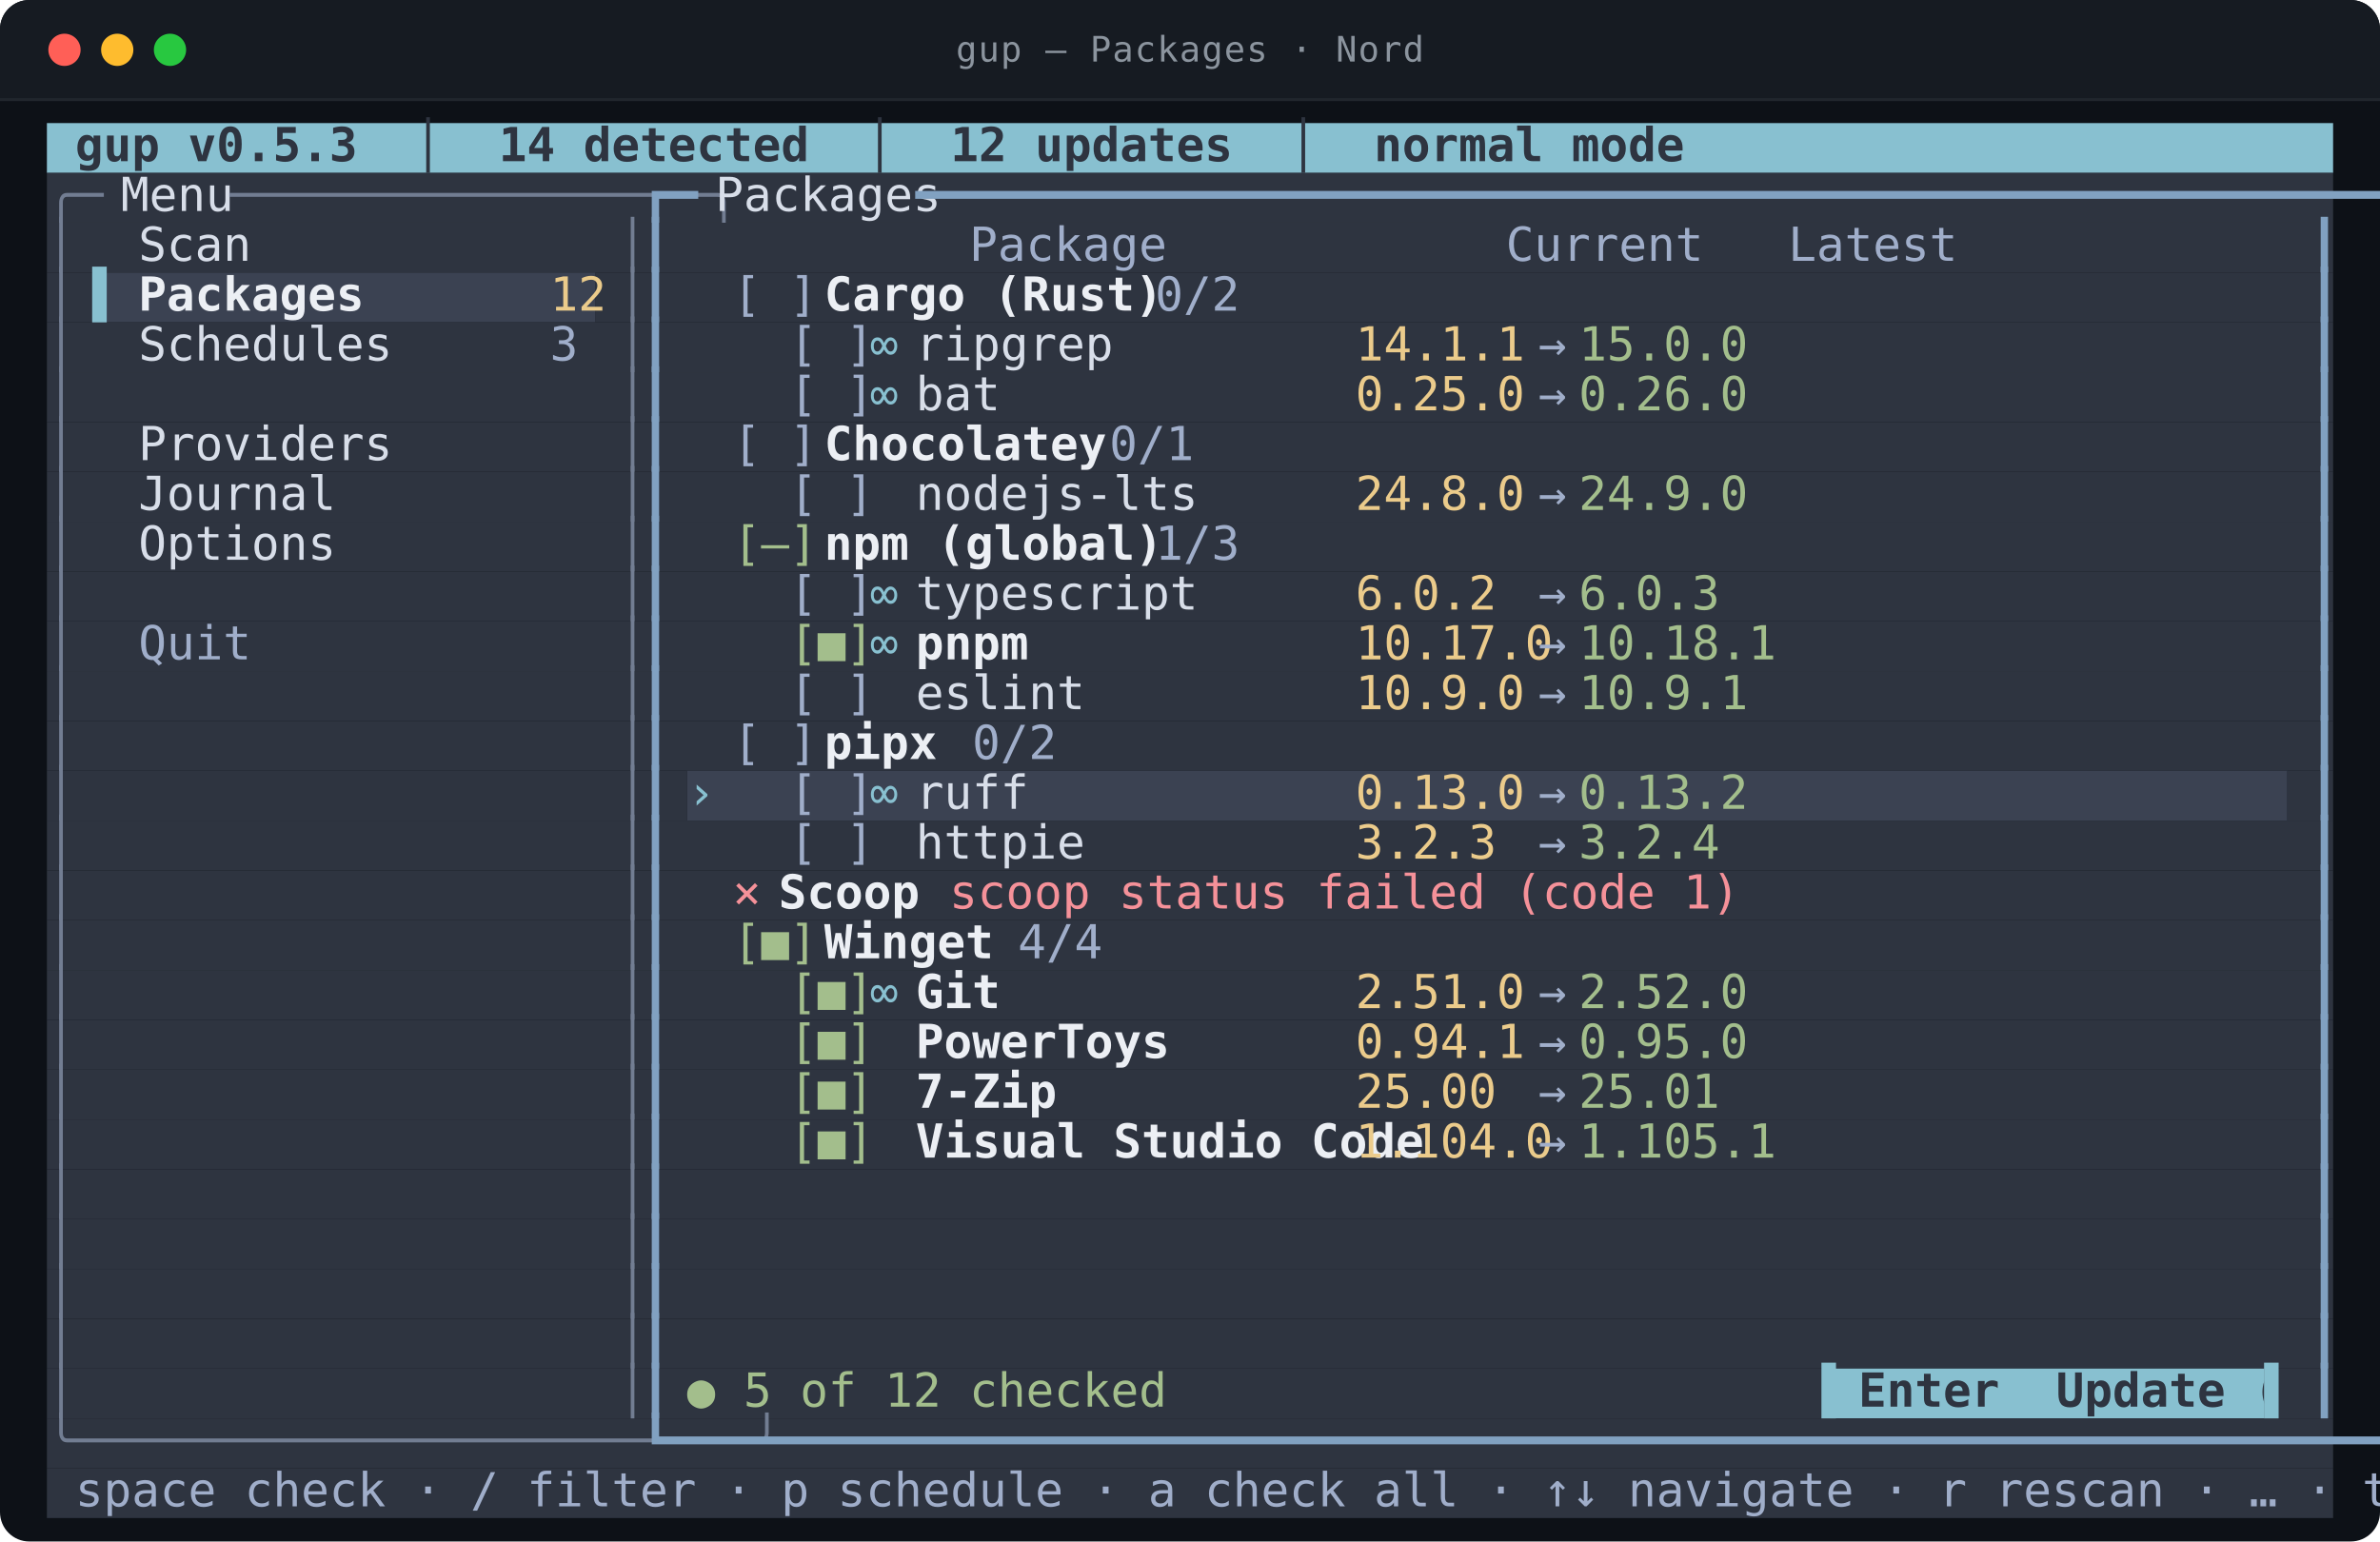
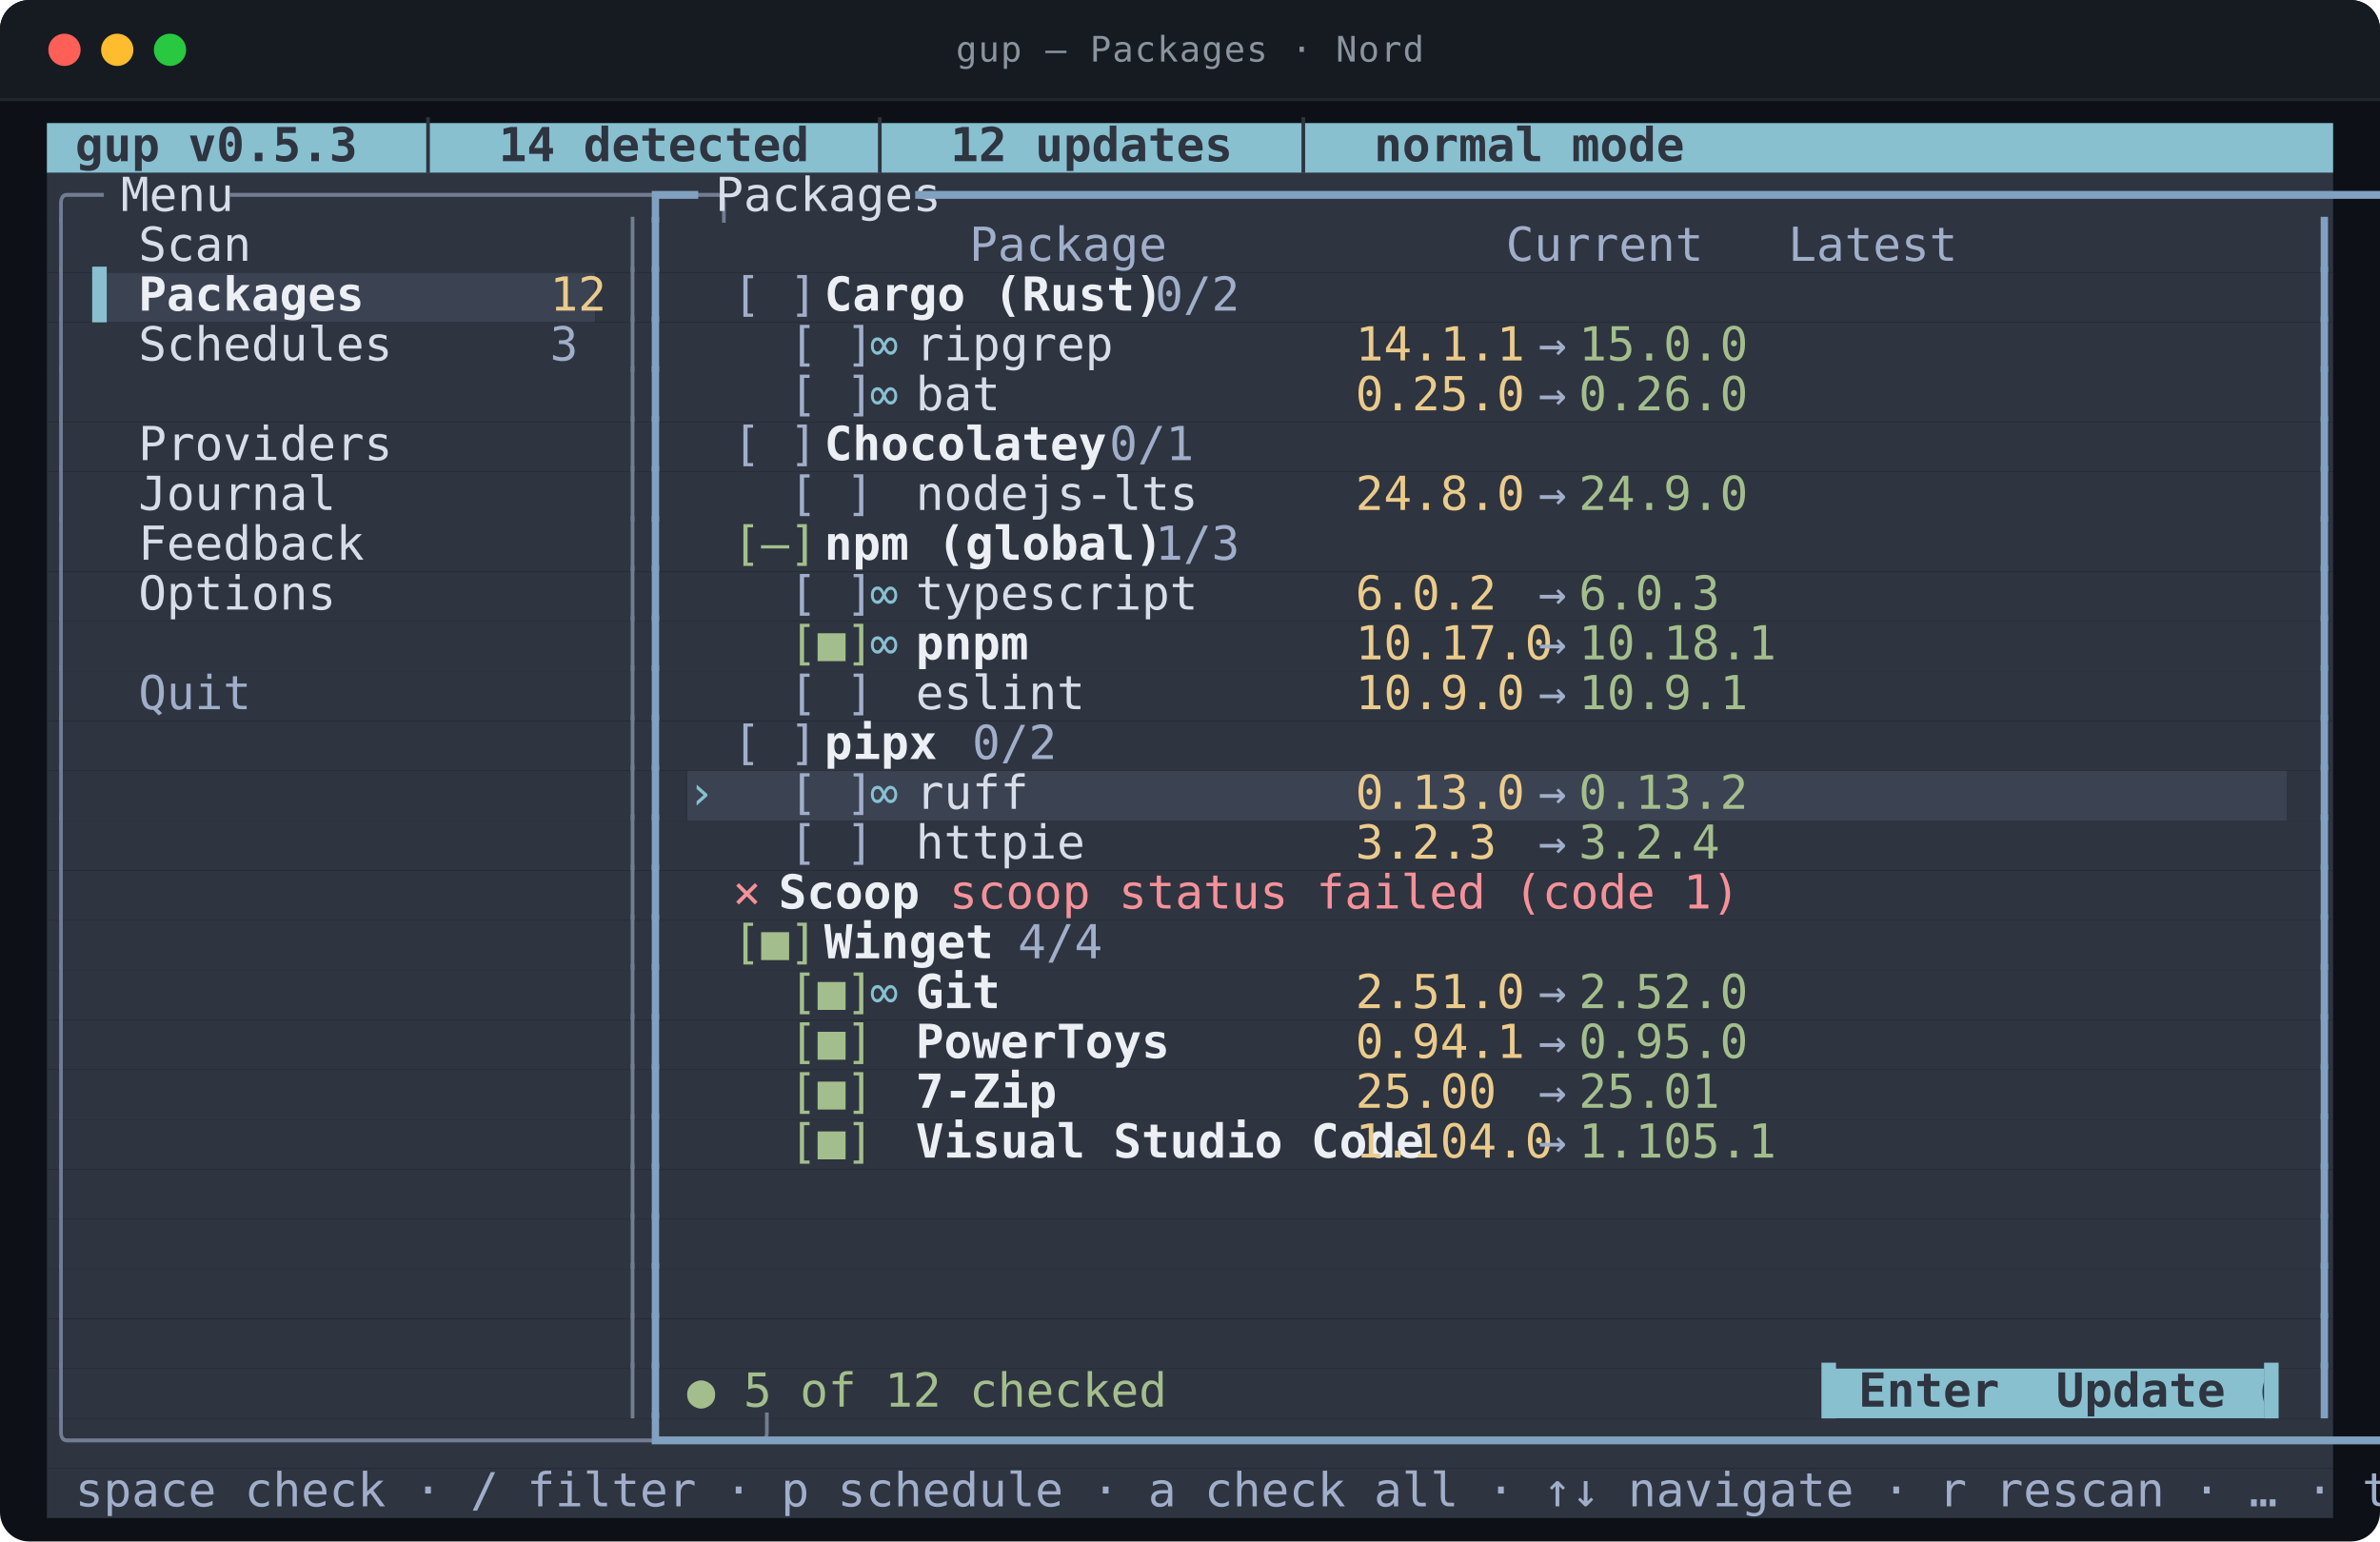
<svg xmlns="http://www.w3.org/2000/svg" viewBox="0 0 812.0 526.0" width="812.0" height="526.0" role="img" aria-labelledby="t d">
  <style>
text{font-family:ui-monospace,SFMono-Regular,"SF Mono",Menlo,Consolas,"DejaVu Sans Mono",monospace;font-size:16px}
.t{font-size:12px;letter-spacing:.4px;fill:#8b949e}
.b{font-weight:700}
.i{font-style:italic}
.u{text-decoration:underline}
.s{text-decoration:line-through}
.us{text-decoration:underline line-through}
.d{opacity:0.62}
.c0{fill:#88c0d0}
.c1{fill:#2e3440}
.c2{fill:#3b4252}
.c3{fill:#727d92}
.c4{fill:#d8dee9}
.c5{fill:#81a1c1}
.c6{fill:#a0aeca}
.c7{fill:#eceff4}
.c8{fill:#ebcb8b}
.c9{fill:#a3be8c}
.c10{fill:#f59199}
</style>
  <rect y="0.0" width="812.0" height="526.0" rx="10.0" fill="#0d1117" />
  <rect y="0.0" width="812.0" height="34.0" rx="10.0" fill="#161b22" />
  <rect y="24.0" width="812.0" height="10.0" fill="#161b22" />
  <line x1="0.0" y1="34.0" x2="812.0" y2="34.0" stroke="#21262d" />
  <circle cx="22.0" cy="17.0" r="5.5" fill="#ff5f57" />
  <circle cx="40.0" cy="17.0" r="5.5" fill="#febc2e" />
  <circle cx="58.0" cy="17.0" r="5.5" fill="#28c840" />
  <text class="t" x="406.0" y="21.0" text-anchor="middle">gup — Packages · Nord</text>
  <rect class="c0" x="16.0" y="42.0" width="780.0" height="17.0" />
  <rect class="c1" x="16.0" y="59.0" width="780.0" height="17.0" />
  <rect class="c1" x="16.0" y="76.0" width="780.0" height="17.0" />
  <rect class="c1" x="16.0" y="93.0" width="15.6" height="17.0" />
  <rect class="c2" x="31.6" y="93.0" width="171.6" height="17.0" />
  <rect class="c1" x="203.2" y="93.0" width="592.8" height="17.0" />
  <rect class="c1" x="16.0" y="110.0" width="780.0" height="17.0" />
  <rect class="c1" x="16.0" y="127.0" width="780.0" height="17.0" />
  <rect class="c1" x="16.0" y="144.0" width="780.0" height="17.0" />
  <rect class="c1" x="16.0" y="161.0" width="780.0" height="17.0" />
  <rect class="c1" x="16.0" y="178.0" width="780.0" height="17.0" />
  <rect class="c1" x="16.0" y="195.0" width="780.0" height="17.0" />
  <rect class="c1" x="16.0" y="212.0" width="780.0" height="17.0" />
  <rect class="c1" x="16.0" y="229.0" width="780.0" height="17.0" />
  <rect class="c1" x="16.0" y="246.0" width="780.0" height="17.0" />
  <rect class="c1" x="16.0" y="263.0" width="218.4" height="17.0" />
  <rect class="c2" x="234.4" y="263.0" width="546.0" height="17.0" />
  <rect class="c1" x="780.4" y="263.0" width="15.6" height="17.0" />
  <rect class="c1" x="16.0" y="280.0" width="780.0" height="17.0" />
  <rect class="c1" x="16.0" y="297.0" width="780.0" height="17.0" />
  <rect class="c1" x="16.0" y="314.0" width="780.0" height="17.0" />
  <rect class="c1" x="16.0" y="331.0" width="780.0" height="17.0" />
  <rect class="c1" x="16.0" y="348.0" width="780.0" height="17.0" />
  <rect class="c1" x="16.0" y="365.0" width="780.0" height="17.0" />
  <rect class="c1" x="16.0" y="382.0" width="780.0" height="17.0" />
  <rect class="c1" x="16.0" y="399.0" width="780.0" height="17.0" />
  <rect class="c1" x="16.0" y="416.0" width="780.0" height="17.0" />
  <rect class="c1" x="16.0" y="433.0" width="780.0" height="17.0" />
  <rect class="c1" x="16.0" y="450.0" width="780.0" height="17.0" />
  <rect class="c1" x="16.0" y="467.0" width="608.4" height="17.0" />
  <rect class="c0" x="624.4" y="467.0" width="148.2" height="17.0" />
  <rect class="c1" x="772.6" y="467.0" width="23.4" height="17.0" />
  <rect class="c1" x="16.0" y="484.0" width="780.0" height="17.0" />
  <rect class="c1" x="16.0" y="501.0" width="780.0" height="17.0" />
  <text class="c1 b" x="16.0" y="55.0" textLength="452.4" lengthAdjust="spacingAndGlyphs" xml:space="preserve"> gup v0.5.3  │  14 detected  │  12 updates  │  normal mode</text>
  <text class="c3" x="16.0" y="72.0" textLength="15.6" lengthAdjust="spacingAndGlyphs" xml:space="preserve">╭─</text>
  <text class="c4" x="31.6" y="72.0" textLength="46.8" lengthAdjust="spacingAndGlyphs" xml:space="preserve"> Menu </text>
  <text class="c3" x="78.4" y="72.0" textLength="140.4" lengthAdjust="spacingAndGlyphs" xml:space="preserve">─────────────────╮</text>
  <text class="c5" x="218.8" y="72.0" textLength="15.6" lengthAdjust="spacingAndGlyphs" xml:space="preserve">┏━</text>
  <text class="c4" x="234.4" y="72.0" textLength="78.0" lengthAdjust="spacingAndGlyphs" xml:space="preserve"> Packages </text>
  <text class="c5" x="312.4" y="72.0" textLength="483.6" lengthAdjust="spacingAndGlyphs" xml:space="preserve">━━━━━━━━━━━━━━━━━━━━━━━━━━━━━━━━━━━━━━━━━━━━━━━━━━━━━━━━━━━━━┓</text>
  <text class="c3" x="16.0" y="89.0" textLength="7.8" lengthAdjust="spacingAndGlyphs" xml:space="preserve">│</text>
  <text class="c4" x="47.2" y="89.0" textLength="140.4" lengthAdjust="spacingAndGlyphs" xml:space="preserve">Scan              </text>
  <text class="c3" x="211.0" y="89.0" textLength="7.8" lengthAdjust="spacingAndGlyphs" xml:space="preserve">│</text>
  <text class="c5" x="218.8" y="89.0" textLength="7.8" lengthAdjust="spacingAndGlyphs" xml:space="preserve">┃</text>
  <text class="c6" x="234.4" y="89.0" textLength="366.6" lengthAdjust="spacingAndGlyphs" xml:space="preserve">          Package            Current   Latest  </text>
  <text class="c5" x="788.2" y="89.0" textLength="7.8" lengthAdjust="spacingAndGlyphs" xml:space="preserve">┃</text>
  <text class="c3" x="16.0" y="106.0" textLength="7.8" lengthAdjust="spacingAndGlyphs" xml:space="preserve">│</text>
  <text class="c0" x="31.6" y="106.0" textLength="15.6" lengthAdjust="spacingAndGlyphs" xml:space="preserve">▌ </text>
  <text class="c7 b" x="47.2" y="106.0" textLength="140.4" lengthAdjust="spacingAndGlyphs" xml:space="preserve">Packages          </text>
  <text class="c8" x="187.6" y="106.0" textLength="15.6" lengthAdjust="spacingAndGlyphs" xml:space="preserve">12</text>
  <text class="c3" x="211.0" y="106.0" textLength="7.8" lengthAdjust="spacingAndGlyphs" xml:space="preserve">│</text>
  <text class="c5" x="218.8" y="106.0" textLength="7.8" lengthAdjust="spacingAndGlyphs" xml:space="preserve">┃</text>
  <text class="c6" x="250.0" y="106.0" textLength="31.2" lengthAdjust="spacingAndGlyphs" xml:space="preserve">[ ] </text>
  <text class="c7 b" x="281.2" y="106.0" textLength="93.6" lengthAdjust="spacingAndGlyphs" xml:space="preserve">Cargo (Rust)</text>
  <text class="c6" x="374.8" y="106.0" textLength="39.0" lengthAdjust="spacingAndGlyphs" xml:space="preserve">  0/2</text>
  <text class="c5" x="788.2" y="106.0" textLength="7.8" lengthAdjust="spacingAndGlyphs" xml:space="preserve">┃</text>
  <text class="c3" x="16.0" y="123.0" textLength="7.8" lengthAdjust="spacingAndGlyphs" xml:space="preserve">│</text>
  <text class="c4" x="47.2" y="123.0" textLength="140.4" lengthAdjust="spacingAndGlyphs" xml:space="preserve">Schedules         </text>
  <text class="c6" x="187.6" y="123.0" textLength="7.8" lengthAdjust="spacingAndGlyphs" xml:space="preserve">3</text>
  <text class="c3" x="211.0" y="123.0" textLength="7.8" lengthAdjust="spacingAndGlyphs" xml:space="preserve">│</text>
  <text class="c5" x="218.8" y="123.0" textLength="7.8" lengthAdjust="spacingAndGlyphs" xml:space="preserve">┃</text>
  <text class="c6" x="250.0" y="123.0" textLength="46.8" lengthAdjust="spacingAndGlyphs" xml:space="preserve">  [ ] </text>
  <text class="c0" x="296.8" y="123.0" textLength="15.6" lengthAdjust="spacingAndGlyphs" xml:space="preserve">∞ </text>
  <text class="c4" x="312.4" y="123.0" textLength="140.4" lengthAdjust="spacingAndGlyphs" xml:space="preserve">ripgrep           </text>
  <text class="c8" x="452.8" y="123.0" textLength="62.4" lengthAdjust="spacingAndGlyphs" xml:space="preserve"> 14.1.1 </text>
  <text class="c6" x="515.2" y="123.0" textLength="23.4" lengthAdjust="spacingAndGlyphs" xml:space="preserve"> → </text>
  <text class="c9" x="538.6" y="123.0" textLength="54.6" lengthAdjust="spacingAndGlyphs" xml:space="preserve">15.0.0 </text>
  <text class="c5" x="788.2" y="123.0" textLength="7.8" lengthAdjust="spacingAndGlyphs" xml:space="preserve">┃</text>
  <text class="c3" x="16.0" y="140.0" textLength="7.8" lengthAdjust="spacingAndGlyphs" xml:space="preserve">│</text>
  <text class="c3" x="211.0" y="140.0" textLength="7.8" lengthAdjust="spacingAndGlyphs" xml:space="preserve">│</text>
  <text class="c5" x="218.8" y="140.0" textLength="7.8" lengthAdjust="spacingAndGlyphs" xml:space="preserve">┃</text>
  <text class="c6" x="250.0" y="140.0" textLength="46.8" lengthAdjust="spacingAndGlyphs" xml:space="preserve">  [ ] </text>
  <text class="c0" x="296.8" y="140.0" textLength="15.6" lengthAdjust="spacingAndGlyphs" xml:space="preserve">∞ </text>
  <text class="c4" x="312.4" y="140.0" textLength="140.4" lengthAdjust="spacingAndGlyphs" xml:space="preserve">bat               </text>
  <text class="c8" x="452.8" y="140.0" textLength="62.4" lengthAdjust="spacingAndGlyphs" xml:space="preserve"> 0.25.0 </text>
  <text class="c6" x="515.2" y="140.0" textLength="23.4" lengthAdjust="spacingAndGlyphs" xml:space="preserve"> → </text>
  <text class="c9" x="538.6" y="140.0" textLength="54.6" lengthAdjust="spacingAndGlyphs" xml:space="preserve">0.26.0 </text>
  <text class="c5" x="788.2" y="140.0" textLength="7.8" lengthAdjust="spacingAndGlyphs" xml:space="preserve">┃</text>
  <text class="c3" x="16.0" y="157.0" textLength="7.8" lengthAdjust="spacingAndGlyphs" xml:space="preserve">│</text>
  <text class="c4" x="47.2" y="157.0" textLength="140.4" lengthAdjust="spacingAndGlyphs" xml:space="preserve">Providers         </text>
  <text class="c3" x="211.0" y="157.0" textLength="7.8" lengthAdjust="spacingAndGlyphs" xml:space="preserve">│</text>
  <text class="c5" x="218.8" y="157.0" textLength="7.8" lengthAdjust="spacingAndGlyphs" xml:space="preserve">┃</text>
  <text class="c6" x="250.0" y="157.0" textLength="31.2" lengthAdjust="spacingAndGlyphs" xml:space="preserve">[ ] </text>
  <text class="c7 b" x="281.2" y="157.0" textLength="78.0" lengthAdjust="spacingAndGlyphs" xml:space="preserve">Chocolatey</text>
  <text class="c6" x="359.2" y="157.0" textLength="39.0" lengthAdjust="spacingAndGlyphs" xml:space="preserve">  0/1</text>
  <text class="c5" x="788.2" y="157.0" textLength="7.8" lengthAdjust="spacingAndGlyphs" xml:space="preserve">┃</text>
  <text class="c3" x="16.0" y="174.0" textLength="7.8" lengthAdjust="spacingAndGlyphs" xml:space="preserve">│</text>
  <text class="c4" x="47.2" y="174.0" textLength="140.4" lengthAdjust="spacingAndGlyphs" xml:space="preserve">Journal           </text>
  <text class="c3" x="211.0" y="174.0" textLength="7.8" lengthAdjust="spacingAndGlyphs" xml:space="preserve">│</text>
  <text class="c5" x="218.8" y="174.0" textLength="7.8" lengthAdjust="spacingAndGlyphs" xml:space="preserve">┃</text>
  <text class="c6" x="250.0" y="174.0" textLength="46.8" lengthAdjust="spacingAndGlyphs" xml:space="preserve">  [ ] </text>
  <text class="c4" x="312.4" y="174.0" textLength="140.4" lengthAdjust="spacingAndGlyphs" xml:space="preserve">nodejs-lts        </text>
  <text class="c8" x="452.8" y="174.0" textLength="62.4" lengthAdjust="spacingAndGlyphs" xml:space="preserve"> 24.8.0 </text>
  <text class="c6" x="515.2" y="174.0" textLength="23.4" lengthAdjust="spacingAndGlyphs" xml:space="preserve"> → </text>
  <text class="c9" x="538.6" y="174.0" textLength="54.6" lengthAdjust="spacingAndGlyphs" xml:space="preserve">24.9.0 </text>
  <text class="c5" x="788.2" y="174.0" textLength="7.8" lengthAdjust="spacingAndGlyphs" xml:space="preserve">┃</text>
  <text class="c3" x="16.0" y="191.0" textLength="7.8" lengthAdjust="spacingAndGlyphs" xml:space="preserve">│</text>
-   <text class="c4" x="47.2" y="191.0" textLength="140.4" lengthAdjust="spacingAndGlyphs" xml:space="preserve">Options           </text>
+   <text class="c4" x="47.2" y="191.0" textLength="140.4" lengthAdjust="spacingAndGlyphs" xml:space="preserve">Feedback          </text>
  <text class="c3" x="211.0" y="191.0" textLength="7.8" lengthAdjust="spacingAndGlyphs" xml:space="preserve">│</text>
  <text class="c5" x="218.8" y="191.0" textLength="7.8" lengthAdjust="spacingAndGlyphs" xml:space="preserve">┃</text>
  <text class="c9" x="250.0" y="191.0" textLength="31.2" lengthAdjust="spacingAndGlyphs" xml:space="preserve">[–] </text>
  <text class="c7 b" x="281.2" y="191.0" textLength="93.6" lengthAdjust="spacingAndGlyphs" xml:space="preserve">npm (global)</text>
  <text class="c6" x="374.8" y="191.0" textLength="39.0" lengthAdjust="spacingAndGlyphs" xml:space="preserve">  1/3</text>
  <text class="c5" x="788.2" y="191.0" textLength="7.8" lengthAdjust="spacingAndGlyphs" xml:space="preserve">┃</text>
  <text class="c3" x="16.0" y="208.0" textLength="7.8" lengthAdjust="spacingAndGlyphs" xml:space="preserve">│</text>
+   <text class="c4" x="47.2" y="208.0" textLength="140.4" lengthAdjust="spacingAndGlyphs" xml:space="preserve">Options           </text>
  <text class="c3" x="211.0" y="208.0" textLength="7.8" lengthAdjust="spacingAndGlyphs" xml:space="preserve">│</text>
  <text class="c5" x="218.8" y="208.0" textLength="7.8" lengthAdjust="spacingAndGlyphs" xml:space="preserve">┃</text>
  <text class="c6" x="250.0" y="208.0" textLength="46.8" lengthAdjust="spacingAndGlyphs" xml:space="preserve">  [ ] </text>
  <text class="c0" x="296.8" y="208.0" textLength="15.6" lengthAdjust="spacingAndGlyphs" xml:space="preserve">∞ </text>
  <text class="c4" x="312.4" y="208.0" textLength="140.4" lengthAdjust="spacingAndGlyphs" xml:space="preserve">typescript        </text>
  <text class="c8" x="452.8" y="208.0" textLength="62.4" lengthAdjust="spacingAndGlyphs" xml:space="preserve"> 6.0.2  </text>
  <text class="c6" x="515.2" y="208.0" textLength="23.4" lengthAdjust="spacingAndGlyphs" xml:space="preserve"> → </text>
  <text class="c9" x="538.6" y="208.0" textLength="54.6" lengthAdjust="spacingAndGlyphs" xml:space="preserve">6.0.3  </text>
  <text class="c5" x="788.2" y="208.0" textLength="7.8" lengthAdjust="spacingAndGlyphs" xml:space="preserve">┃</text>
  <text class="c3" x="16.0" y="225.0" textLength="7.8" lengthAdjust="spacingAndGlyphs" xml:space="preserve">│</text>
-   <text class="c6" x="47.2" y="225.0" textLength="140.4" lengthAdjust="spacingAndGlyphs" xml:space="preserve">Quit              </text>
  <text class="c3" x="211.0" y="225.0" textLength="7.8" lengthAdjust="spacingAndGlyphs" xml:space="preserve">│</text>
  <text class="c5" x="218.8" y="225.0" textLength="7.8" lengthAdjust="spacingAndGlyphs" xml:space="preserve">┃</text>
  <text class="c9" x="250.0" y="225.0" textLength="46.8" lengthAdjust="spacingAndGlyphs" xml:space="preserve">  [■] </text>
  <text class="c0" x="296.8" y="225.0" textLength="15.6" lengthAdjust="spacingAndGlyphs" xml:space="preserve">∞ </text>
  <text class="c7 b" x="312.4" y="225.0" textLength="140.4" lengthAdjust="spacingAndGlyphs" xml:space="preserve">pnpm              </text>
  <text class="c8" x="452.8" y="225.0" textLength="62.4" lengthAdjust="spacingAndGlyphs" xml:space="preserve"> 10.17.0</text>
  <text class="c6" x="515.2" y="225.0" textLength="23.4" lengthAdjust="spacingAndGlyphs" xml:space="preserve"> → </text>
  <text class="c9" x="538.6" y="225.0" textLength="54.6" lengthAdjust="spacingAndGlyphs" xml:space="preserve">10.18.1</text>
  <text class="c5" x="788.2" y="225.0" textLength="7.8" lengthAdjust="spacingAndGlyphs" xml:space="preserve">┃</text>
  <text class="c3" x="16.0" y="242.0" textLength="7.8" lengthAdjust="spacingAndGlyphs" xml:space="preserve">│</text>
+   <text class="c6" x="47.2" y="242.0" textLength="140.4" lengthAdjust="spacingAndGlyphs" xml:space="preserve">Quit              </text>
  <text class="c3" x="211.0" y="242.0" textLength="7.8" lengthAdjust="spacingAndGlyphs" xml:space="preserve">│</text>
  <text class="c5" x="218.8" y="242.0" textLength="7.8" lengthAdjust="spacingAndGlyphs" xml:space="preserve">┃</text>
  <text class="c6" x="250.0" y="242.0" textLength="46.8" lengthAdjust="spacingAndGlyphs" xml:space="preserve">  [ ] </text>
  <text class="c4" x="312.4" y="242.0" textLength="140.4" lengthAdjust="spacingAndGlyphs" xml:space="preserve">eslint            </text>
  <text class="c8" x="452.8" y="242.0" textLength="62.4" lengthAdjust="spacingAndGlyphs" xml:space="preserve"> 10.9.0 </text>
  <text class="c6" x="515.2" y="242.0" textLength="23.4" lengthAdjust="spacingAndGlyphs" xml:space="preserve"> → </text>
  <text class="c9" x="538.6" y="242.0" textLength="54.6" lengthAdjust="spacingAndGlyphs" xml:space="preserve">10.9.1 </text>
  <text class="c5" x="788.2" y="242.0" textLength="7.8" lengthAdjust="spacingAndGlyphs" xml:space="preserve">┃</text>
  <text class="c3" x="16.0" y="259.0" textLength="7.8" lengthAdjust="spacingAndGlyphs" xml:space="preserve">│</text>
  <text class="c3" x="211.0" y="259.0" textLength="7.8" lengthAdjust="spacingAndGlyphs" xml:space="preserve">│</text>
  <text class="c5" x="218.8" y="259.0" textLength="7.8" lengthAdjust="spacingAndGlyphs" xml:space="preserve">┃</text>
  <text class="c6" x="250.0" y="259.0" textLength="31.2" lengthAdjust="spacingAndGlyphs" xml:space="preserve">[ ] </text>
  <text class="c7 b" x="281.2" y="259.0" textLength="31.2" lengthAdjust="spacingAndGlyphs" xml:space="preserve">pipx</text>
  <text class="c6" x="312.4" y="259.0" textLength="39.0" lengthAdjust="spacingAndGlyphs" xml:space="preserve">  0/2</text>
  <text class="c5" x="788.2" y="259.0" textLength="7.8" lengthAdjust="spacingAndGlyphs" xml:space="preserve">┃</text>
  <text class="c3" x="16.0" y="276.0" textLength="7.8" lengthAdjust="spacingAndGlyphs" xml:space="preserve">│</text>
  <text class="c3" x="211.0" y="276.0" textLength="7.8" lengthAdjust="spacingAndGlyphs" xml:space="preserve">│</text>
  <text class="c5" x="218.8" y="276.0" textLength="7.8" lengthAdjust="spacingAndGlyphs" xml:space="preserve">┃</text>
  <text class="c0" x="234.4" y="276.0" textLength="15.6" lengthAdjust="spacingAndGlyphs" xml:space="preserve">› </text>
  <text class="c6" x="250.0" y="276.0" textLength="46.8" lengthAdjust="spacingAndGlyphs" xml:space="preserve">  [ ] </text>
  <text class="c0" x="296.8" y="276.0" textLength="15.6" lengthAdjust="spacingAndGlyphs" xml:space="preserve">∞ </text>
  <text class="c4" x="312.4" y="276.0" textLength="140.4" lengthAdjust="spacingAndGlyphs" xml:space="preserve">ruff              </text>
  <text class="c8" x="452.8" y="276.0" textLength="62.4" lengthAdjust="spacingAndGlyphs" xml:space="preserve"> 0.13.0 </text>
  <text class="c6" x="515.2" y="276.0" textLength="23.4" lengthAdjust="spacingAndGlyphs" xml:space="preserve"> → </text>
  <text class="c9" x="538.6" y="276.0" textLength="54.6" lengthAdjust="spacingAndGlyphs" xml:space="preserve">0.13.2 </text>
  <text class="c5" x="788.2" y="276.0" textLength="7.8" lengthAdjust="spacingAndGlyphs" xml:space="preserve">┃</text>
  <text class="c3" x="16.0" y="293.0" textLength="7.8" lengthAdjust="spacingAndGlyphs" xml:space="preserve">│</text>
  <text class="c3" x="211.0" y="293.0" textLength="7.8" lengthAdjust="spacingAndGlyphs" xml:space="preserve">│</text>
  <text class="c5" x="218.8" y="293.0" textLength="7.8" lengthAdjust="spacingAndGlyphs" xml:space="preserve">┃</text>
  <text class="c6" x="250.0" y="293.0" textLength="46.8" lengthAdjust="spacingAndGlyphs" xml:space="preserve">  [ ] </text>
  <text class="c4" x="312.4" y="293.0" textLength="140.4" lengthAdjust="spacingAndGlyphs" xml:space="preserve">httpie            </text>
  <text class="c8" x="452.8" y="293.0" textLength="62.4" lengthAdjust="spacingAndGlyphs" xml:space="preserve"> 3.2.3  </text>
  <text class="c6" x="515.2" y="293.0" textLength="23.4" lengthAdjust="spacingAndGlyphs" xml:space="preserve"> → </text>
  <text class="c9" x="538.6" y="293.0" textLength="54.6" lengthAdjust="spacingAndGlyphs" xml:space="preserve">3.2.4  </text>
  <text class="c5" x="788.2" y="293.0" textLength="7.8" lengthAdjust="spacingAndGlyphs" xml:space="preserve">┃</text>
  <text class="c3" x="16.0" y="310.0" textLength="7.8" lengthAdjust="spacingAndGlyphs" xml:space="preserve">│</text>
  <text class="c3" x="211.0" y="310.0" textLength="7.8" lengthAdjust="spacingAndGlyphs" xml:space="preserve">│</text>
  <text class="c5" x="218.8" y="310.0" textLength="7.8" lengthAdjust="spacingAndGlyphs" xml:space="preserve">┃</text>
  <text class="c10" x="250.0" y="310.0" textLength="15.6" lengthAdjust="spacingAndGlyphs" xml:space="preserve">× </text>
  <text class="c7 b" x="265.6" y="310.0" textLength="39.0" lengthAdjust="spacingAndGlyphs" xml:space="preserve">Scoop</text>
  <text class="c10" x="304.6" y="310.0" textLength="234.0" lengthAdjust="spacingAndGlyphs" xml:space="preserve">  scoop status failed (code 1)</text>
  <text class="c5" x="788.2" y="310.0" textLength="7.8" lengthAdjust="spacingAndGlyphs" xml:space="preserve">┃</text>
  <text class="c3" x="16.0" y="327.0" textLength="7.8" lengthAdjust="spacingAndGlyphs" xml:space="preserve">│</text>
  <text class="c3" x="211.0" y="327.0" textLength="7.8" lengthAdjust="spacingAndGlyphs" xml:space="preserve">│</text>
  <text class="c5" x="218.8" y="327.0" textLength="7.8" lengthAdjust="spacingAndGlyphs" xml:space="preserve">┃</text>
  <text class="c9" x="250.0" y="327.0" textLength="31.2" lengthAdjust="spacingAndGlyphs" xml:space="preserve">[■] </text>
  <text class="c7 b" x="281.2" y="327.0" textLength="46.8" lengthAdjust="spacingAndGlyphs" xml:space="preserve">Winget</text>
  <text class="c6" x="328.0" y="327.0" textLength="39.0" lengthAdjust="spacingAndGlyphs" xml:space="preserve">  4/4</text>
  <text class="c5" x="788.2" y="327.0" textLength="7.8" lengthAdjust="spacingAndGlyphs" xml:space="preserve">┃</text>
  <text class="c3" x="16.0" y="344.0" textLength="7.8" lengthAdjust="spacingAndGlyphs" xml:space="preserve">│</text>
  <text class="c3" x="211.0" y="344.0" textLength="7.8" lengthAdjust="spacingAndGlyphs" xml:space="preserve">│</text>
  <text class="c5" x="218.8" y="344.0" textLength="7.8" lengthAdjust="spacingAndGlyphs" xml:space="preserve">┃</text>
  <text class="c9" x="250.0" y="344.0" textLength="46.8" lengthAdjust="spacingAndGlyphs" xml:space="preserve">  [■] </text>
  <text class="c0" x="296.8" y="344.0" textLength="15.6" lengthAdjust="spacingAndGlyphs" xml:space="preserve">∞ </text>
  <text class="c7 b" x="312.4" y="344.0" textLength="140.4" lengthAdjust="spacingAndGlyphs" xml:space="preserve">Git               </text>
  <text class="c8" x="452.8" y="344.0" textLength="62.4" lengthAdjust="spacingAndGlyphs" xml:space="preserve"> 2.51.0 </text>
  <text class="c6" x="515.2" y="344.0" textLength="23.4" lengthAdjust="spacingAndGlyphs" xml:space="preserve"> → </text>
  <text class="c9" x="538.6" y="344.0" textLength="54.6" lengthAdjust="spacingAndGlyphs" xml:space="preserve">2.52.0 </text>
  <text class="c5" x="788.2" y="344.0" textLength="7.8" lengthAdjust="spacingAndGlyphs" xml:space="preserve">┃</text>
  <text class="c3" x="16.0" y="361.0" textLength="7.8" lengthAdjust="spacingAndGlyphs" xml:space="preserve">│</text>
  <text class="c3" x="211.0" y="361.0" textLength="7.8" lengthAdjust="spacingAndGlyphs" xml:space="preserve">│</text>
  <text class="c5" x="218.8" y="361.0" textLength="7.8" lengthAdjust="spacingAndGlyphs" xml:space="preserve">┃</text>
  <text class="c9" x="250.0" y="361.0" textLength="46.8" lengthAdjust="spacingAndGlyphs" xml:space="preserve">  [■] </text>
  <text class="c7 b" x="312.4" y="361.0" textLength="140.4" lengthAdjust="spacingAndGlyphs" xml:space="preserve">PowerToys         </text>
  <text class="c8" x="452.8" y="361.0" textLength="62.4" lengthAdjust="spacingAndGlyphs" xml:space="preserve"> 0.94.1 </text>
  <text class="c6" x="515.2" y="361.0" textLength="23.4" lengthAdjust="spacingAndGlyphs" xml:space="preserve"> → </text>
  <text class="c9" x="538.6" y="361.0" textLength="54.6" lengthAdjust="spacingAndGlyphs" xml:space="preserve">0.95.0 </text>
  <text class="c5" x="788.2" y="361.0" textLength="7.8" lengthAdjust="spacingAndGlyphs" xml:space="preserve">┃</text>
  <text class="c3" x="16.0" y="378.0" textLength="7.8" lengthAdjust="spacingAndGlyphs" xml:space="preserve">│</text>
  <text class="c3" x="211.0" y="378.0" textLength="7.8" lengthAdjust="spacingAndGlyphs" xml:space="preserve">│</text>
  <text class="c5" x="218.8" y="378.0" textLength="7.8" lengthAdjust="spacingAndGlyphs" xml:space="preserve">┃</text>
  <text class="c9" x="250.0" y="378.0" textLength="46.8" lengthAdjust="spacingAndGlyphs" xml:space="preserve">  [■] </text>
  <text class="c7 b" x="312.4" y="378.0" textLength="140.4" lengthAdjust="spacingAndGlyphs" xml:space="preserve">7-Zip             </text>
  <text class="c8" x="452.8" y="378.0" textLength="62.4" lengthAdjust="spacingAndGlyphs" xml:space="preserve"> 25.00  </text>
  <text class="c6" x="515.2" y="378.0" textLength="23.4" lengthAdjust="spacingAndGlyphs" xml:space="preserve"> → </text>
  <text class="c9" x="538.6" y="378.0" textLength="54.6" lengthAdjust="spacingAndGlyphs" xml:space="preserve">25.01  </text>
  <text class="c5" x="788.2" y="378.0" textLength="7.8" lengthAdjust="spacingAndGlyphs" xml:space="preserve">┃</text>
  <text class="c3" x="16.0" y="395.0" textLength="7.8" lengthAdjust="spacingAndGlyphs" xml:space="preserve">│</text>
  <text class="c3" x="211.0" y="395.0" textLength="7.8" lengthAdjust="spacingAndGlyphs" xml:space="preserve">│</text>
  <text class="c5" x="218.8" y="395.0" textLength="7.8" lengthAdjust="spacingAndGlyphs" xml:space="preserve">┃</text>
  <text class="c9" x="250.0" y="395.0" textLength="46.8" lengthAdjust="spacingAndGlyphs" xml:space="preserve">  [■] </text>
  <text class="c7 b" x="312.4" y="395.0" textLength="140.4" lengthAdjust="spacingAndGlyphs" xml:space="preserve">Visual Studio Code</text>
  <text class="c8" x="452.8" y="395.0" textLength="62.4" lengthAdjust="spacingAndGlyphs" xml:space="preserve"> 1.104.0</text>
  <text class="c6" x="515.2" y="395.0" textLength="23.4" lengthAdjust="spacingAndGlyphs" xml:space="preserve"> → </text>
  <text class="c9" x="538.6" y="395.0" textLength="54.6" lengthAdjust="spacingAndGlyphs" xml:space="preserve">1.105.1</text>
  <text class="c5" x="788.2" y="395.0" textLength="7.8" lengthAdjust="spacingAndGlyphs" xml:space="preserve">┃</text>
  <text class="c3" x="16.0" y="412.0" textLength="7.8" lengthAdjust="spacingAndGlyphs" xml:space="preserve">│</text>
  <text class="c3" x="211.0" y="412.0" textLength="7.8" lengthAdjust="spacingAndGlyphs" xml:space="preserve">│</text>
  <text class="c5" x="218.8" y="412.0" textLength="7.8" lengthAdjust="spacingAndGlyphs" xml:space="preserve">┃</text>
  <text class="c5" x="788.2" y="412.0" textLength="7.8" lengthAdjust="spacingAndGlyphs" xml:space="preserve">┃</text>
  <text class="c3" x="16.0" y="429.0" textLength="7.8" lengthAdjust="spacingAndGlyphs" xml:space="preserve">│</text>
  <text class="c3" x="211.0" y="429.0" textLength="7.8" lengthAdjust="spacingAndGlyphs" xml:space="preserve">│</text>
  <text class="c5" x="218.8" y="429.0" textLength="7.8" lengthAdjust="spacingAndGlyphs" xml:space="preserve">┃</text>
  <text class="c5" x="788.2" y="429.0" textLength="7.8" lengthAdjust="spacingAndGlyphs" xml:space="preserve">┃</text>
  <text class="c3" x="16.0" y="446.0" textLength="7.8" lengthAdjust="spacingAndGlyphs" xml:space="preserve">│</text>
  <text class="c3" x="211.0" y="446.0" textLength="7.8" lengthAdjust="spacingAndGlyphs" xml:space="preserve">│</text>
  <text class="c5" x="218.8" y="446.0" textLength="7.8" lengthAdjust="spacingAndGlyphs" xml:space="preserve">┃</text>
  <text class="c5" x="788.2" y="446.0" textLength="7.8" lengthAdjust="spacingAndGlyphs" xml:space="preserve">┃</text>
  <text class="c3" x="16.0" y="463.0" textLength="7.8" lengthAdjust="spacingAndGlyphs" xml:space="preserve">│</text>
  <text class="c3" x="211.0" y="463.0" textLength="7.8" lengthAdjust="spacingAndGlyphs" xml:space="preserve">│</text>
  <text class="c5" x="218.8" y="463.0" textLength="7.8" lengthAdjust="spacingAndGlyphs" xml:space="preserve">┃</text>
  <text class="c5" x="788.2" y="463.0" textLength="7.8" lengthAdjust="spacingAndGlyphs" xml:space="preserve">┃</text>
  <text class="c3" x="16.0" y="480.0" textLength="7.8" lengthAdjust="spacingAndGlyphs" xml:space="preserve">│</text>
  <text class="c3" x="211.0" y="480.0" textLength="7.8" lengthAdjust="spacingAndGlyphs" xml:space="preserve">│</text>
  <text class="c5" x="218.8" y="480.0" textLength="7.8" lengthAdjust="spacingAndGlyphs" xml:space="preserve">┃</text>
  <text class="c9" x="234.4" y="480.0" textLength="374.4" lengthAdjust="spacingAndGlyphs" xml:space="preserve">● 5 of 12 checked                               </text>
  <text class="c0" x="616.6" y="480.0" textLength="7.8" lengthAdjust="spacingAndGlyphs" xml:space="preserve">▐</text>
  <text class="c1 b" x="624.4" y="480.0" textLength="148.2" lengthAdjust="spacingAndGlyphs" xml:space="preserve"> Enter  Update (5) </text>
  <text class="c0" x="772.6" y="480.0" textLength="7.8" lengthAdjust="spacingAndGlyphs" xml:space="preserve">▌</text>
  <text class="c5" x="788.2" y="480.0" textLength="7.8" lengthAdjust="spacingAndGlyphs" xml:space="preserve">┃</text>
  <text class="c3" x="16.0" y="497.0" textLength="202.8" lengthAdjust="spacingAndGlyphs" xml:space="preserve">╰────────────────────────╯</text>
  <text class="c5" x="218.8" y="497.0" textLength="577.2" lengthAdjust="spacingAndGlyphs" xml:space="preserve">┗━━━━━━━━━━━━━━━━━━━━━━━━━━━━━━━━━━━━━━━━━━━━━━━━━━━━━━━━━━━━━━━━━━━━━━━━┛</text>
  <text class="c6" x="16.0" y="514.0" textLength="772.2" lengthAdjust="spacingAndGlyphs" xml:space="preserve"> space check · / filter · p schedule · a check all · ↑↓ navigate · r rescan · … · tab menu · q quit</text>
</svg>
